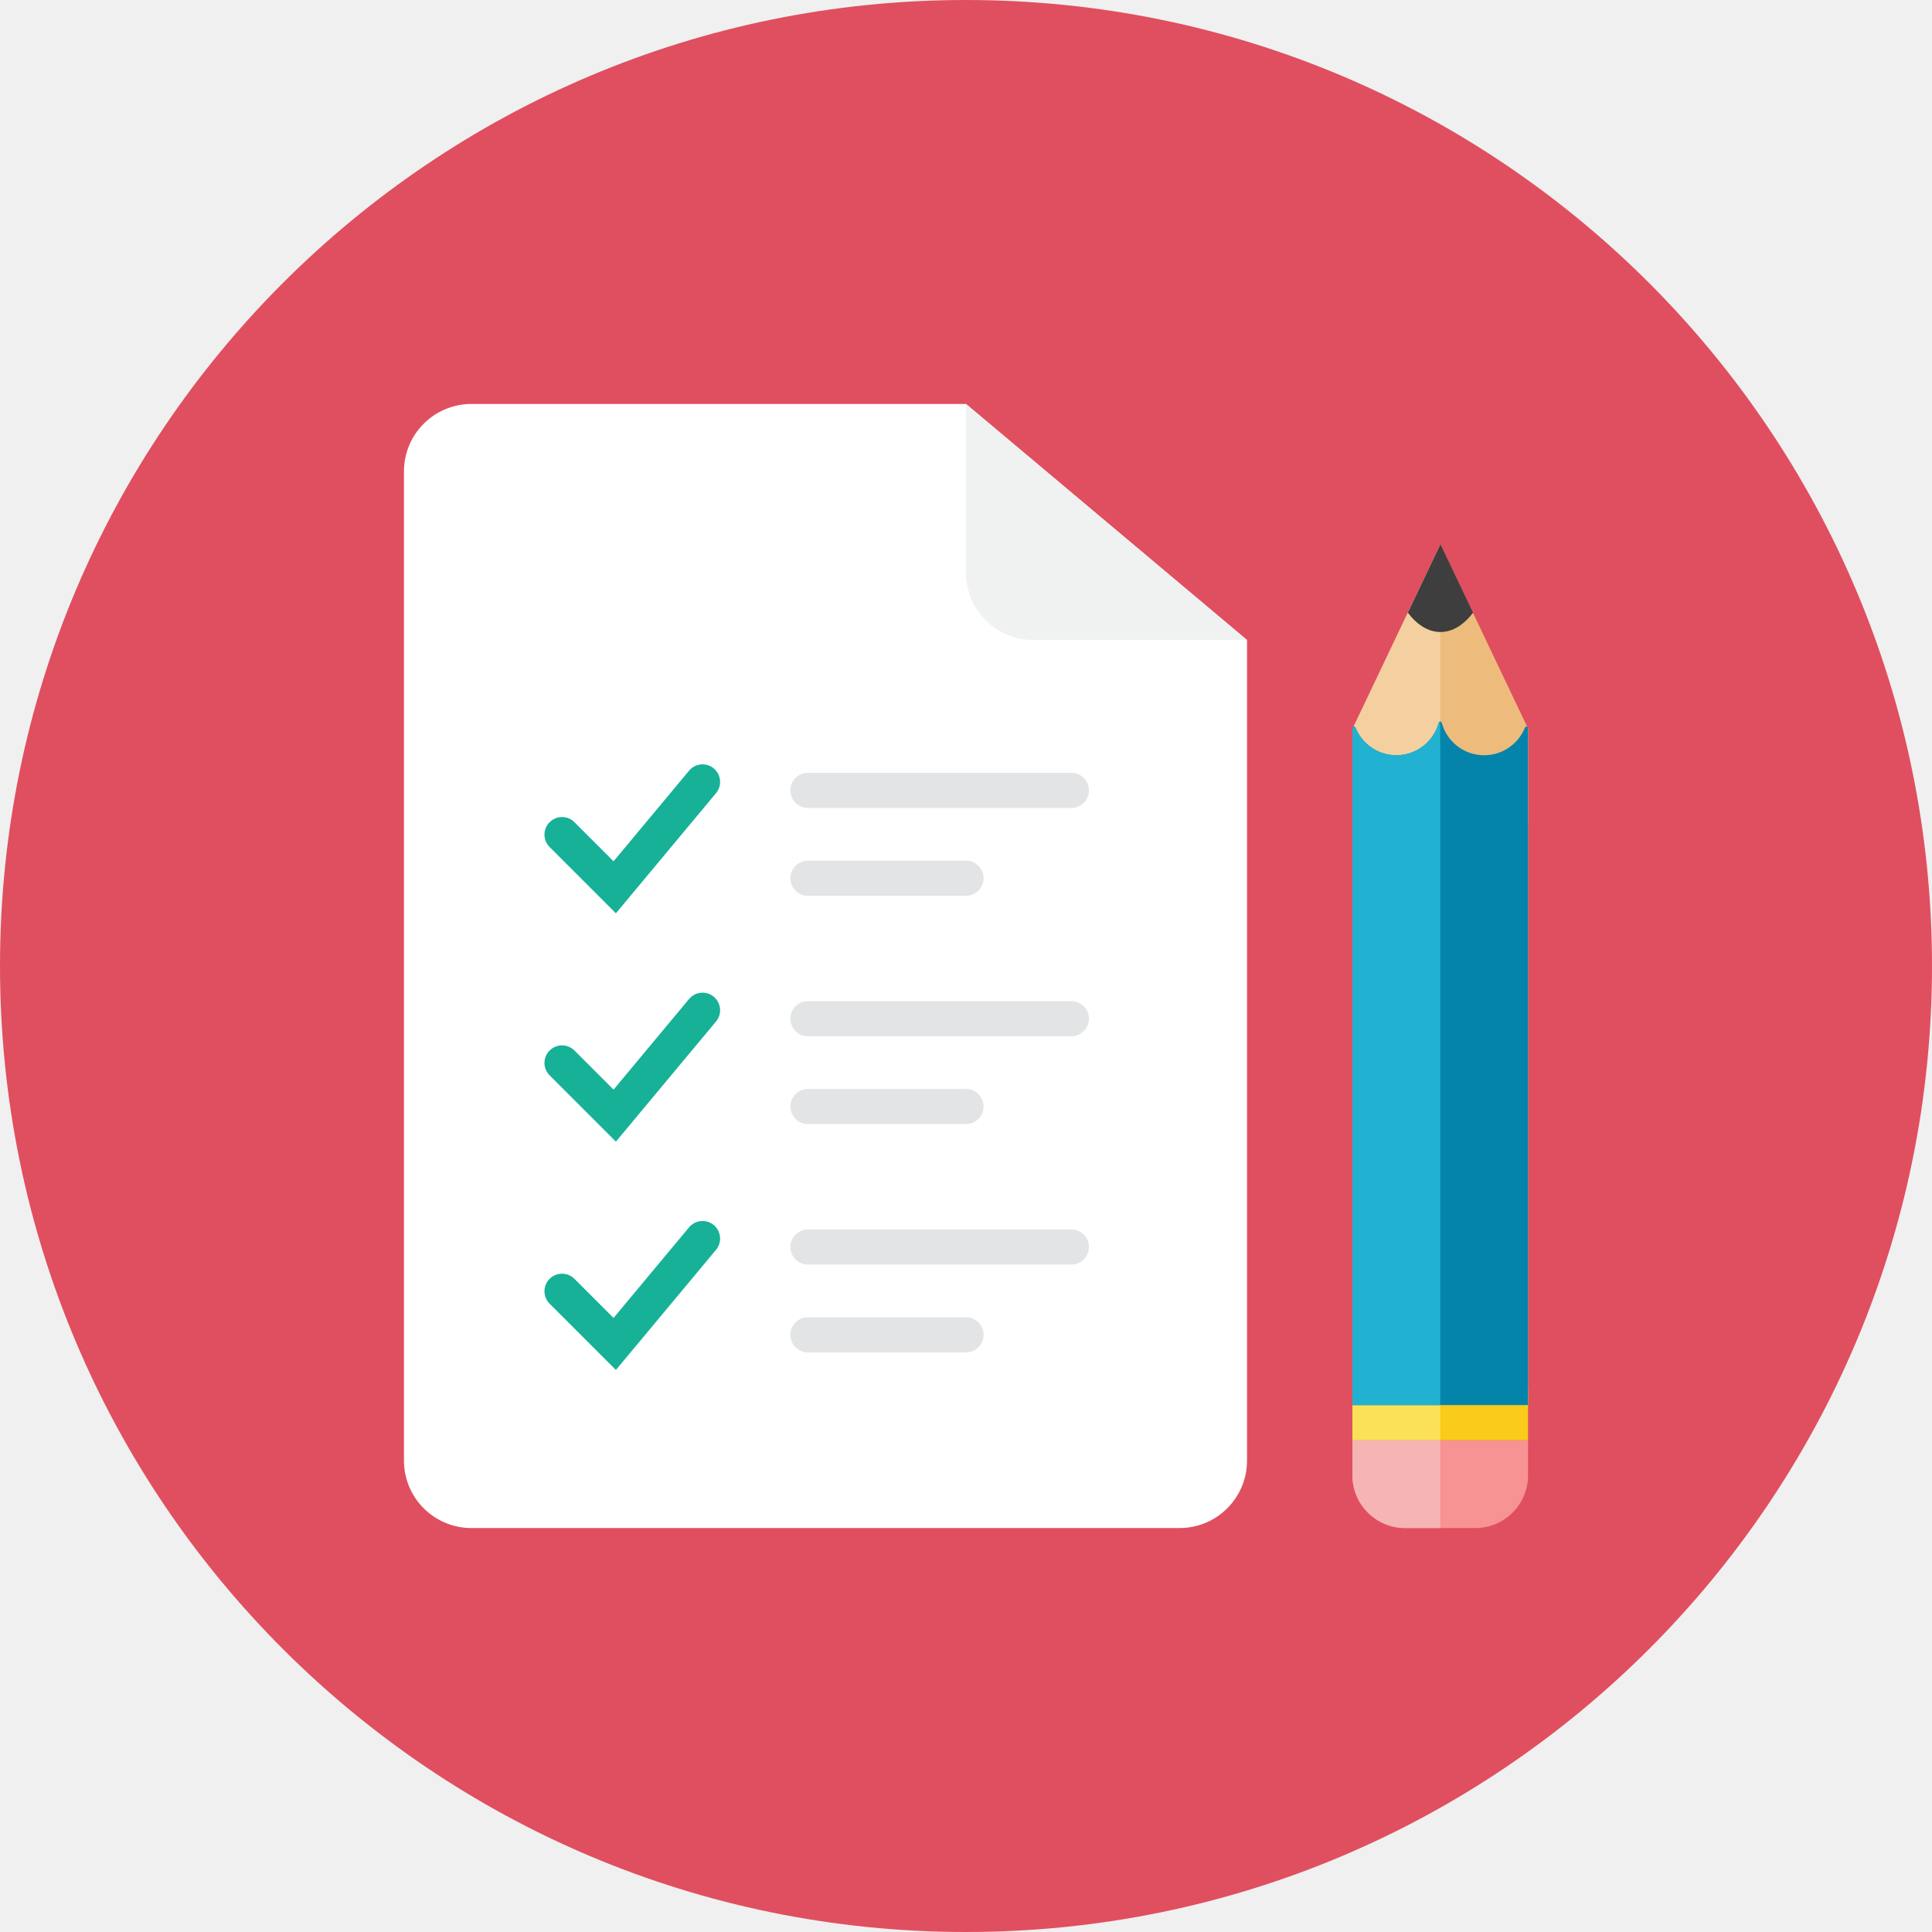
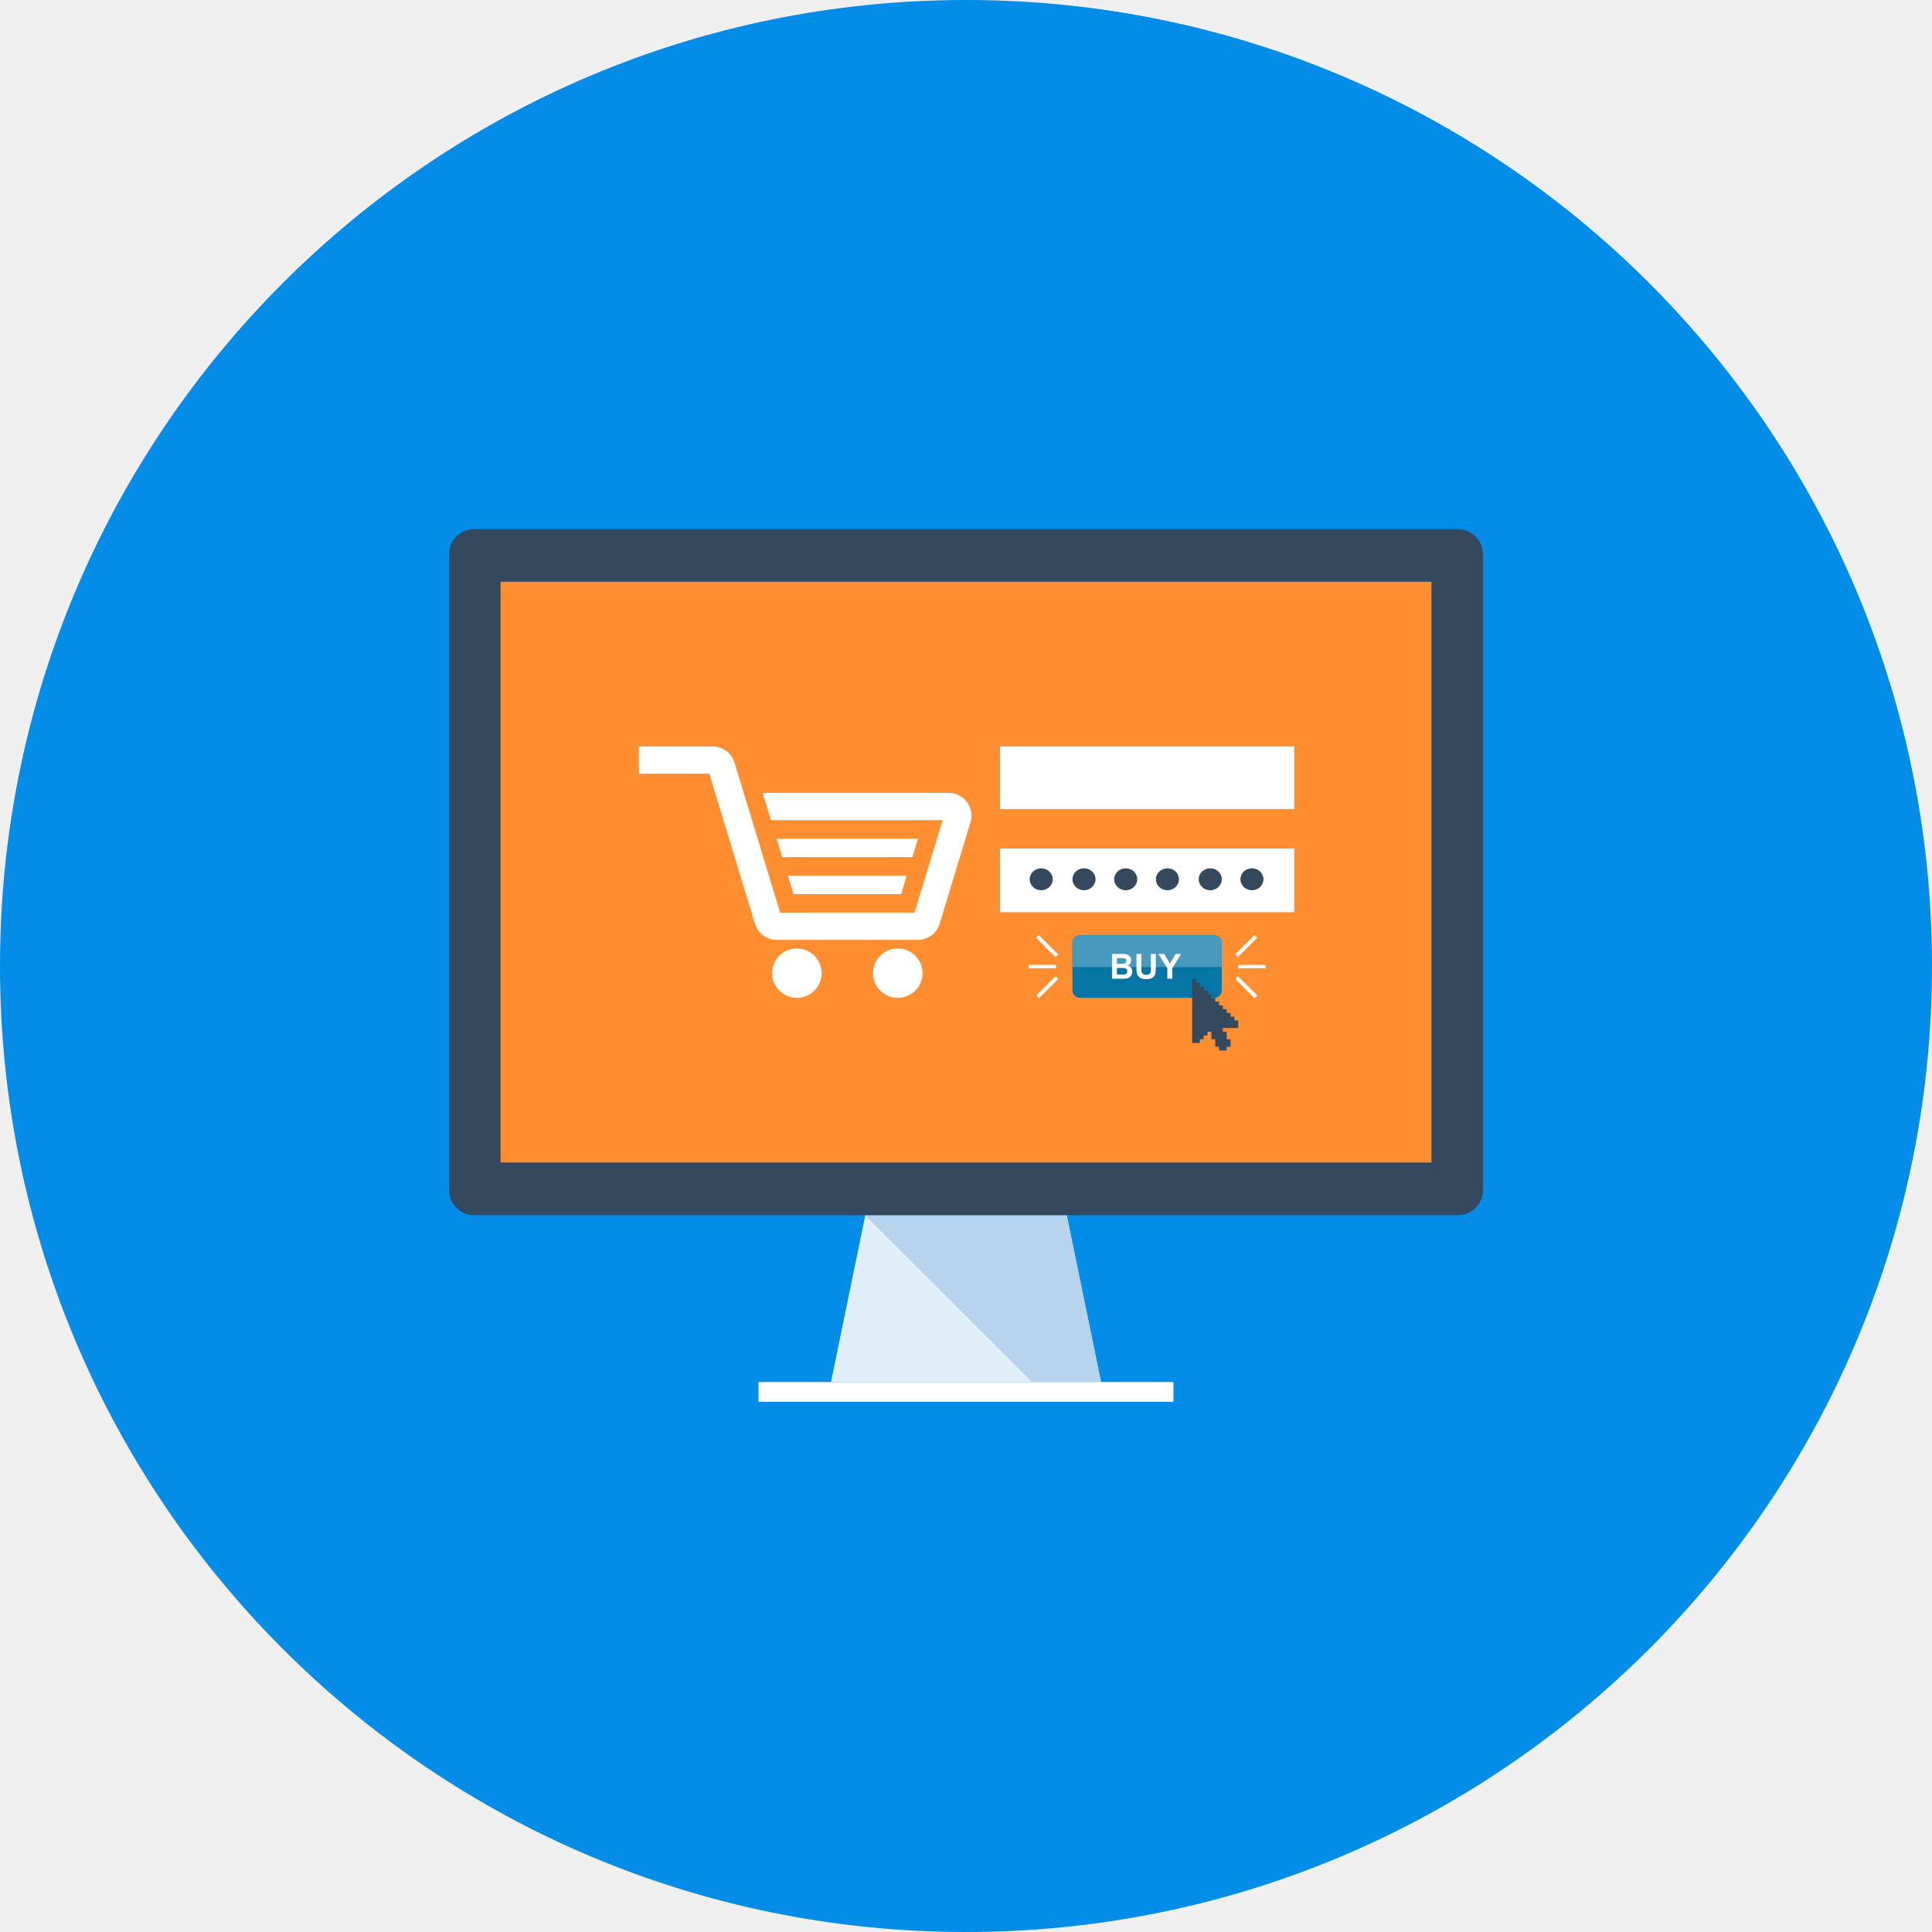
- <svg xmlns="http://www.w3.org/2000/svg" version="1.0" x="0px" y="0px" width="110px" height="110px" viewBox="0 0 110 110" style="enable-background:new 0 0 110 110;" xml:space="preserve">
-   <g id="Artboard">
- </g>
-   <g id="Multicolor">
-     <circle style="fill:#E04F5F;" cx="55" cy="55" r="55" />
-     <g>
-       <path style="fill:#FFFFFF;" d="M23,26.84c0-2.121,1.719-3.84,3.84-3.84H55l16,13.44v46.72c0,2.121-1.719,3.84-3.84,3.84H26.84    C24.719,87,23,85.281,23,83.16V26.84z" />
-       <path style="fill:#F0F1F1;" d="M55,23v9.6c0,2.121,1.719,3.84,3.84,3.84H71L55,23z" />
-       <polygon style="fill:#F4D0A1;" points="77,41.5 82,31 87,41.5 87,80 77,80   " />
-       <polygon style="fill:#EDBC7C;" points="87,47 87,41.5 82,31 82,47   " />
-       <path style="fill:#F79392;" d="M87,84c0,1.657-1.343,3-3,3h-4c-1.657,0-3-1.343-3-3v-2h10V84z" />
-       <path style="fill:#E2E4E5;" d="M62,45c0,0.55-0.45,1-1,1H46c-0.55,0-1-0.45-1-1l0,0c0-0.55,0.45-1,1-1h15C61.55,44,62,44.45,62,45    L62,45z" />
-       <path style="fill:#E2E4E5;" d="M56,50c0,0.55-0.45,1-1,1h-9c-0.55,0-1-0.45-1-1l0,0c0-0.55,0.45-1,1-1h9C55.55,49,56,49.45,56,50    L56,50z" />
-       <path style="fill:#E2E4E5;" d="M62,58c0,0.55-0.45,1-1,1H46c-0.55,0-1-0.45-1-1l0,0c0-0.55,0.45-1,1-1h15C61.55,57,62,57.45,62,58    L62,58z" />
-       <path style="fill:#E2E4E5;" d="M56,63c0,0.55-0.45,1-1,1h-9c-0.55,0-1-0.45-1-1l0,0c0-0.55,0.45-1,1-1h9C55.55,62,56,62.45,56,63    L56,63z" />
-       <path style="fill:#E2E4E5;" d="M62,71c0,0.55-0.45,1-1,1H46c-0.55,0-1-0.45-1-1l0,0c0-0.55,0.45-1,1-1h15C61.55,70,62,70.45,62,71    L62,71z" />
-       <path style="fill:#E2E4E5;" d="M56,76c0,0.55-0.45,1-1,1h-9c-0.55,0-1-0.45-1-1l0,0c0-0.55,0.45-1,1-1h9C55.55,75,56,75.45,56,76    L56,76z" />
-       <g>
-         <path style="fill:#17B198;" d="M35.067,52l-3.774-3.774c-0.391-0.39-0.391-1.024,0-1.414c0.391-0.391,1.024-0.391,1.414,0     l2.226,2.226l4.299-5.159c0.354-0.425,0.984-0.482,1.408-0.128c0.424,0.354,0.482,0.984,0.128,1.408L35.067,52z" />
-       </g>
-       <g>
-         <path style="fill:#17B198;" d="M35.067,65l-3.774-3.774c-0.391-0.39-0.391-1.024,0-1.414c0.391-0.391,1.024-0.391,1.414,0     l2.226,2.226l4.299-5.159c0.354-0.425,0.984-0.482,1.408-0.128c0.424,0.354,0.482,0.984,0.128,1.408L35.067,65z" />
-       </g>
-       <g>
-         <path style="fill:#17B198;" d="M35.067,78l-3.774-3.774c-0.391-0.39-0.391-1.024,0-1.414c0.391-0.391,1.024-0.391,1.414,0     l2.226,2.226l4.299-5.159c0.354-0.425,0.984-0.482,1.408-0.128c0.424,0.354,0.482,0.984,0.128,1.408L35.067,78z" />
-       </g>
-       <rect x="77" y="79" style="fill:#FACB1B;" width="10" height="3" />
-       <rect x="77" y="80" style="fill:#FBE158;" width="5" height="2" />
-       <path style="fill:#3E3E3F;" d="M82.013,30.984l-1.857,3.899c0.512,0.678,1.152,1.101,1.857,1.101s1.345-0.422,1.857-1.101    L82.013,30.984z" />
-       <path style="fill:#0484AB;" d="M84.5,43c-1.154,0-2.126-0.782-2.413-1.845c-0.026-0.097-0.147-0.097-0.173,0    C81.626,42.218,80.654,43,79.5,43c-1.052,0-1.953-0.65-2.322-1.571C77.139,41.332,77,41.359,77,41.464V80h10V41.464    c0-0.105-0.139-0.131-0.178-0.034C86.453,42.35,85.552,43,84.5,43z" />
-       <path style="fill:#21B2D1;" d="M77,80V41.493c0-0.111,0.147-0.139,0.19-0.036C77.565,42.363,78.458,43,79.5,43    c1.159,0,2.134-0.789,2.417-1.859C81.931,41.089,82,41.096,82,41.15V80H77z" />
-       <path style="fill:#F7B4B4;" d="M77,82v2c0,1.657,1.343,3,3,3h2v-5H77z" />
-     </g>
+ <svg xmlns="http://www.w3.org/2000/svg" width="1760" height="1760" xml:space="preserve" overflow="hidden">
+   <defs>
+     <clipPath id="clip0">
+       <rect x="1320" y="358" width="1760" height="1760" />
+     </clipPath>
+   </defs>
+   <g clip-path="url(#clip0)" transform="translate(-1320 -358)">
+     <path d="M3080 1238C3080 1724.01 2686.01 2118 2200 2118 1713.99 2118 1320 1724.01 1320 1238 1320 751.989 1713.99 358 2200 358 2686.01 358 3080 751.989 3080 1238Z" fill="#038DE8" fill-rule="evenodd" />
+     <path d="M2323 1617 2077 1617 2108.26 1465 2291.74 1465Z" fill="#E1EFFA" fill-rule="evenodd" />
+     <path d="M2323 1617 2291.7 1465 2108 1465 2260.24 1617Z" fill="#B6D4ED" fill-rule="evenodd" />
+     <path d="M2011 1617 2389 1617 2389 1635 2011 1635Z" fill="#FFFFFF" fill-rule="evenodd" />
+     <path d="M1751.94 840C1739.3 840 1729 850.351 1729 862.961L1729 1442.05C1729 1454.7 1739.3 1465 1751.94 1465L2648.09 1465C2660.67 1465 2671 1454.69 2671 1442.05L2671 862.961C2671 850.341 2660.66 840 2648.09 840L1751.94 840Z" fill="#34495E" fill-rule="evenodd" />
+     <path d="M1776 888 2624 888 2624 1417 1776 1417Z" fill="#FF8E31" fill-rule="evenodd" />
+     <path d="M2156.15 1214.17 2027.58 1214.17C2023.11 1214.17 2018.85 1212.78 2015.25 1210.12 2011.63 1207.43 2009.04 1203.78 2007.76 1199.52L1966.18 1062.79 1902 1062.79 1902 1038 1969.27 1038C1973.74 1038 1978 1039.39 1981.6 1042.06 1985.22 1044.74 1987.82 1048.4 1989.11 1052.65L2030.66 1189.38 2153.08 1189.38 2178.72 1105.11 2022.35 1105.11 2014.83 1080.31 2184.31 1080.31C2190.82 1080.31 2197.03 1083.43 2200.93 1088.67 2204.81 1093.91 2206.02 1100.74 2204.11 1106.97L2175.98 1199.5C2174.69 1203.78 2172.1 1207.44 2168.55 1210.09 2164.93 1212.78 2160.66 1214.17 2156.15 1214.17ZM2156.24 1121.98 2027.47 1121.98 2032.61 1138.82 2151.14 1138.82 2156.24 1121.98ZM2146.04 1155.68 2140.9 1172.54 2042.84 1172.54 2037.73 1155.68 2146.04 1155.68ZM2045.91 1222.04C2033.45 1222.04 2023.37 1232.07 2023.37 1244.52 2023.37 1256.92 2033.45 1267 2045.91 1267 2058.36 1267 2068.45 1256.92 2068.45 1244.52 2068.45 1232.07 2058.35 1222.04 2045.91 1222.04ZM2137.83 1222.04C2125.38 1222.04 2115.3 1232.07 2115.3 1244.52 2115.3 1256.92 2125.38 1266.98 2137.83 1266.98 2150.3 1266.98 2160.39 1256.93 2160.39 1244.52 2160.39 1232.07 2150.3 1222.04 2137.83 1222.04Z" fill="#FFFFFF" fill-rule="evenodd" />
+     <path d="M2231 1038 2499 1038 2499 1095 2231 1095Z" fill="#FFFFFF" fill-rule="evenodd" />
+     <path d="M2231 1131 2499 1131 2499 1189 2231 1189Z" fill="#FFFFFF" fill-rule="evenodd" />
+     <path d="M2279 1159C2279 1164.52 2274.3 1169 2268.5 1169 2262.7 1169 2258 1164.52 2258 1159 2258 1153.48 2262.7 1149 2268.5 1149 2274.3 1149 2279 1153.48 2279 1159Z" fill="#34495E" fill-rule="evenodd" />
+     <path d="M2318 1158.99C2318 1164.5 2313.29 1169 2307.52 1169 2301.71 1169 2297 1164.51 2297 1158.99 2297 1153.46 2301.7 1149 2307.52 1149 2313.29 1149 2318 1153.46 2318 1158.99Z" fill="#34495E" fill-rule="evenodd" />
+     <path d="M2356 1159C2356 1164.52 2351.3 1169 2345.5 1169 2339.7 1169 2335 1164.52 2335 1159 2335 1153.48 2339.7 1149 2345.5 1149 2351.3 1149 2356 1153.48 2356 1159Z" fill="#34495E" fill-rule="evenodd" />
+     <path d="M2394 1158.99C2394 1164.5 2389.32 1169 2383.53 1169 2377.7 1169 2373 1164.51 2373 1158.99 2373 1153.46 2377.69 1149 2383.53 1149 2389.32 1149 2394 1153.46 2394 1158.99Z" fill="#34495E" fill-rule="evenodd" />
+     <path d="M2433 1158.99C2433 1164.5 2428.31 1169 2422.51 1169 2416.74 1169 2412 1164.51 2412 1158.99 2412 1153.46 2416.73 1149 2422.51 1149 2428.3 1149 2433 1153.46 2433 1158.99Z" fill="#34495E" fill-rule="evenodd" />
+     <path d="M2471 1159C2471 1164.52 2466.3 1169 2460.5 1169 2454.7 1169 2450 1164.52 2450 1159 2450 1153.48 2454.7 1149 2460.5 1149 2466.3 1149 2471 1153.48 2471 1159Z" fill="#34495E" fill-rule="evenodd" />
+     <path d="M2257 1237 2282 1237 2282 1240 2257 1240Z" fill="#FFFFFF" fill-rule="evenodd" />
+     <path d="M2281.52 1229.92 2263.98 1212.37 2266.42 1209.93 2283.97 1227.47Z" fill="#FFFFFF" fill-rule="evenodd" />
+     <path d="M2284.01 1249.81 2266.46 1267.35 2264 1264.88 2281.54 1247.35Z" fill="#FFFFFF" fill-rule="evenodd" />
+     <path d="M2448 1237 2473 1237 2473 1240 2448 1240Z" fill="#FFFFFF" fill-rule="evenodd" />
+     <path d="M2445.26 1227.39 2462.83 1209.83 2465.27 1212.28 2447.71 1229.83Z" fill="#FFFFFF" fill-rule="evenodd" />
+     <path d="M2447.77 1247.31 2465.33 1264.86 2462.87 1267.32 2445.3 1249.78Z" fill="#FFFFFF" fill-rule="evenodd" />
+     <path d="M2433 1260.21C2433 1263.94 2429.95 1267 2426.18 1267L2303.83 1267C2300.08 1267 2297 1263.93 2297 1260.21L2297 1216.76C2297 1213.06 2300.09 1210 2303.83 1210L2426.18 1210C2429.95 1210 2433 1213.06 2433 1216.76L2433 1260.21Z" fill="#0575A5" fill-rule="evenodd" />
+     <path d="M2433 1239 2433 1216.89C2433 1213.11 2429.95 1210 2426.18 1210L2303.83 1210C2300.08 1210 2297 1213.11 2297 1216.89L2297 1239 2433 1239Z" fill="#479ABD" fill-rule="evenodd" />
+     <path d="M2347.32 1237.59C2348.27 1237.15 2349.02 1236.48 2349.6 1235.63 2350.15 1234.72 2350.43 1233.78 2350.43 1232.71 2350.43 1231.71 2350.2 1230.86 2349.78 1230.03 2349.31 1229.27 2348.72 1228.65 2348.07 1228.16 2347.36 1227.69 2346.59 1227.37 2345.76 1227.23 2344.86 1227.07 2343.61 1227.01 2341.85 1227.01L2333 1227.01 2333 1249.6 2340.51 1249.6C2343.35 1249.57 2345.16 1249.52 2345.9 1249.44 2347.07 1249.29 2348.12 1248.96 2348.89 1248.38 2349.7 1247.81 2350.37 1247 2350.83 1246.04 2351.29 1245.08 2351.53 1244.05 2351.53 1243.05 2351.53 1241.73 2351.18 1240.63 2350.43 1239.65 2349.69 1238.66 2348.66 1237.97 2347.32 1237.59ZM2337.45 1230.75 2340.03 1230.75C2342.1 1230.75 2343.41 1230.77 2343.83 1230.85 2344.59 1230.94 2345.13 1231.2 2345.52 1231.61 2345.91 1232.07 2346.1 1232.63 2346.1 1233.32 2346.1 1234.05 2345.86 1234.64 2345.41 1235.09 2344.97 1235.55 2344.36 1235.83 2343.64 1235.92 2343.19 1235.96 2342.1 1235.99 2340.41 1235.99L2337.45 1235.99 2337.45 1230.75 2337.45 1230.75ZM2346.29 1244.75C2345.84 1245.22 2345.32 1245.53 2344.64 1245.64 2344.23 1245.71 2343.2 1245.78 2341.61 1245.78L2337.45 1245.78 2337.45 1239.76 2341.06 1239.76C2343.09 1239.76 2344.42 1239.85 2345.04 1240.08 2345.62 1240.27 2346.1 1240.64 2346.43 1241.1 2346.74 1241.58 2346.9 1242.17 2346.9 1242.83 2346.9 1243.63 2346.69 1244.27 2346.29 1244.75ZM2368.44 1227 2372.91 1227 2372.91 1238.86C2372.91 1241.58 2372.78 1243.49 2372.52 1244.59 2372.3 1245.72 2371.85 1246.67 2371.24 1247.43 2370.55 1248.19 2369.72 1248.85 2368.58 1249.27 2367.51 1249.75 2366.1 1250 2364.37 1250 2362.21 1250 2360.63 1249.71 2359.54 1249.22 2358.44 1248.7 2357.62 1248.09 2356.96 1247.26 2356.34 1246.5 2355.9 1245.64 2355.69 1244.77 2355.42 1243.48 2355.27 1241.57 2355.27 1239.03L2355.27 1227 2359.73 1227 2359.73 1239.25C2359.73 1241.17 2359.78 1242.44 2359.9 1243.02 2360.11 1243.93 2360.52 1244.66 2361.24 1245.25 2361.99 1245.79 2362.97 1246.05 2364.21 1246.05 2365.48 1246.05 2366.43 1245.84 2367.08 1245.27 2367.73 1244.74 2368.12 1244.1 2368.22 1243.33 2368.4 1242.56 2368.45 1241.27 2368.45 1239.5L2368.45 1227 2368.44 1227ZM2396 1227 2387.87 1240.08 2387.87 1249.59 2383.4 1249.59 2383.4 1240.08 2375.3 1227 2380.56 1227 2385.76 1235.94 2390.85 1227 2396 1227 2396 1227Z" fill="#FFFFFF" fill-rule="evenodd" />
+     <path d="M2448 1294.46 2448 1287.61 2444.54 1287.61 2444.54 1284.19 2441.01 1284.19 2441.01 1280.77 2437.48 1280.77 2437.48 1277.34 2434 1277.34 2434 1273.96 2430.5 1273.96 2430.5 1270.48 2427.03 1270.48 2427.03 1267.09 2423.54 1267.09 2423.54 1263.68 2420.01 1263.68 2420.01 1260.25 2416.53 1260.25 2416.53 1256.83 2413.01 1256.83 2413.01 1253.4 2409.53 1253.4 2409.53 1250 2406 1250 2406 1308.14 2413.01 1308.14 2413.01 1304.72 2416.53 1304.72 2416.53 1301.28 2420.01 1301.28 2420.01 1297.85 2423.54 1297.85 2423.54 1304.72 2427.03 1304.72 2427.03 1311.55 2430.5 1311.55 2430.5 1315 2437.48 1315 2437.48 1311.55 2441.01 1311.55 2441.01 1304.72 2437.48 1304.72 2437.48 1297.85 2434 1297.85 2434 1294.46Z" fill="#34495E" fill-rule="evenodd" />
  </g>
</svg>
